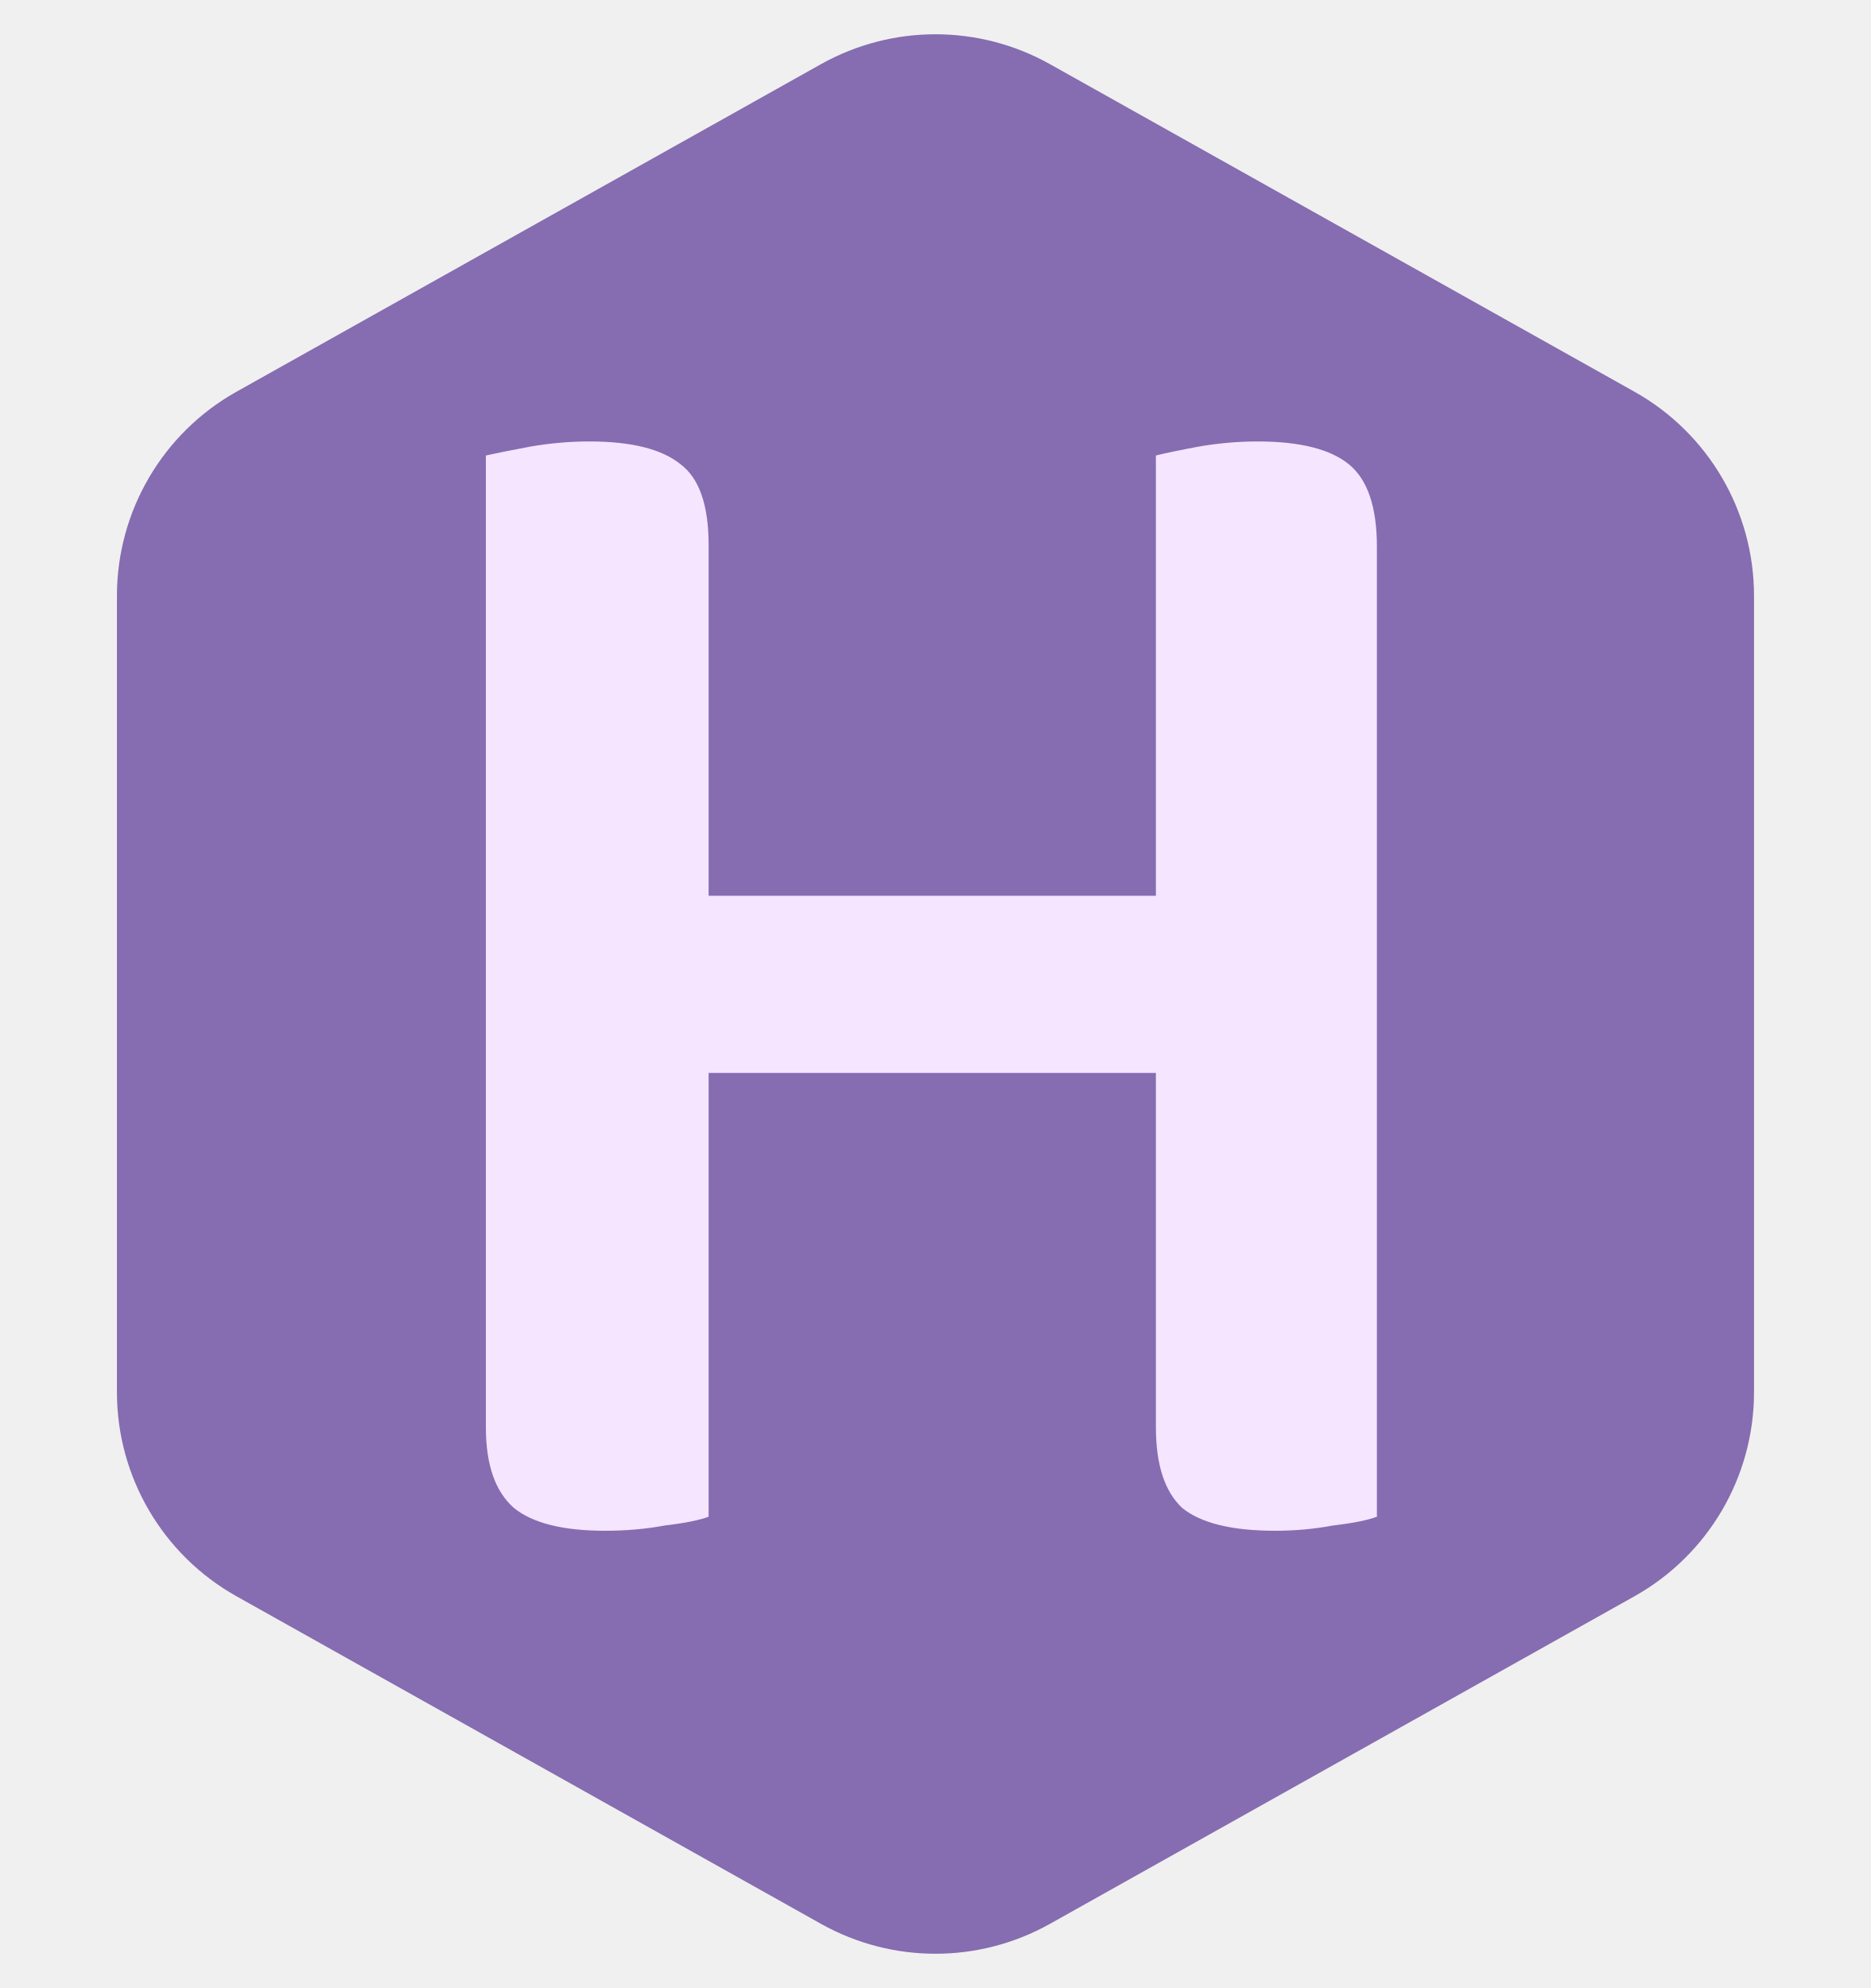
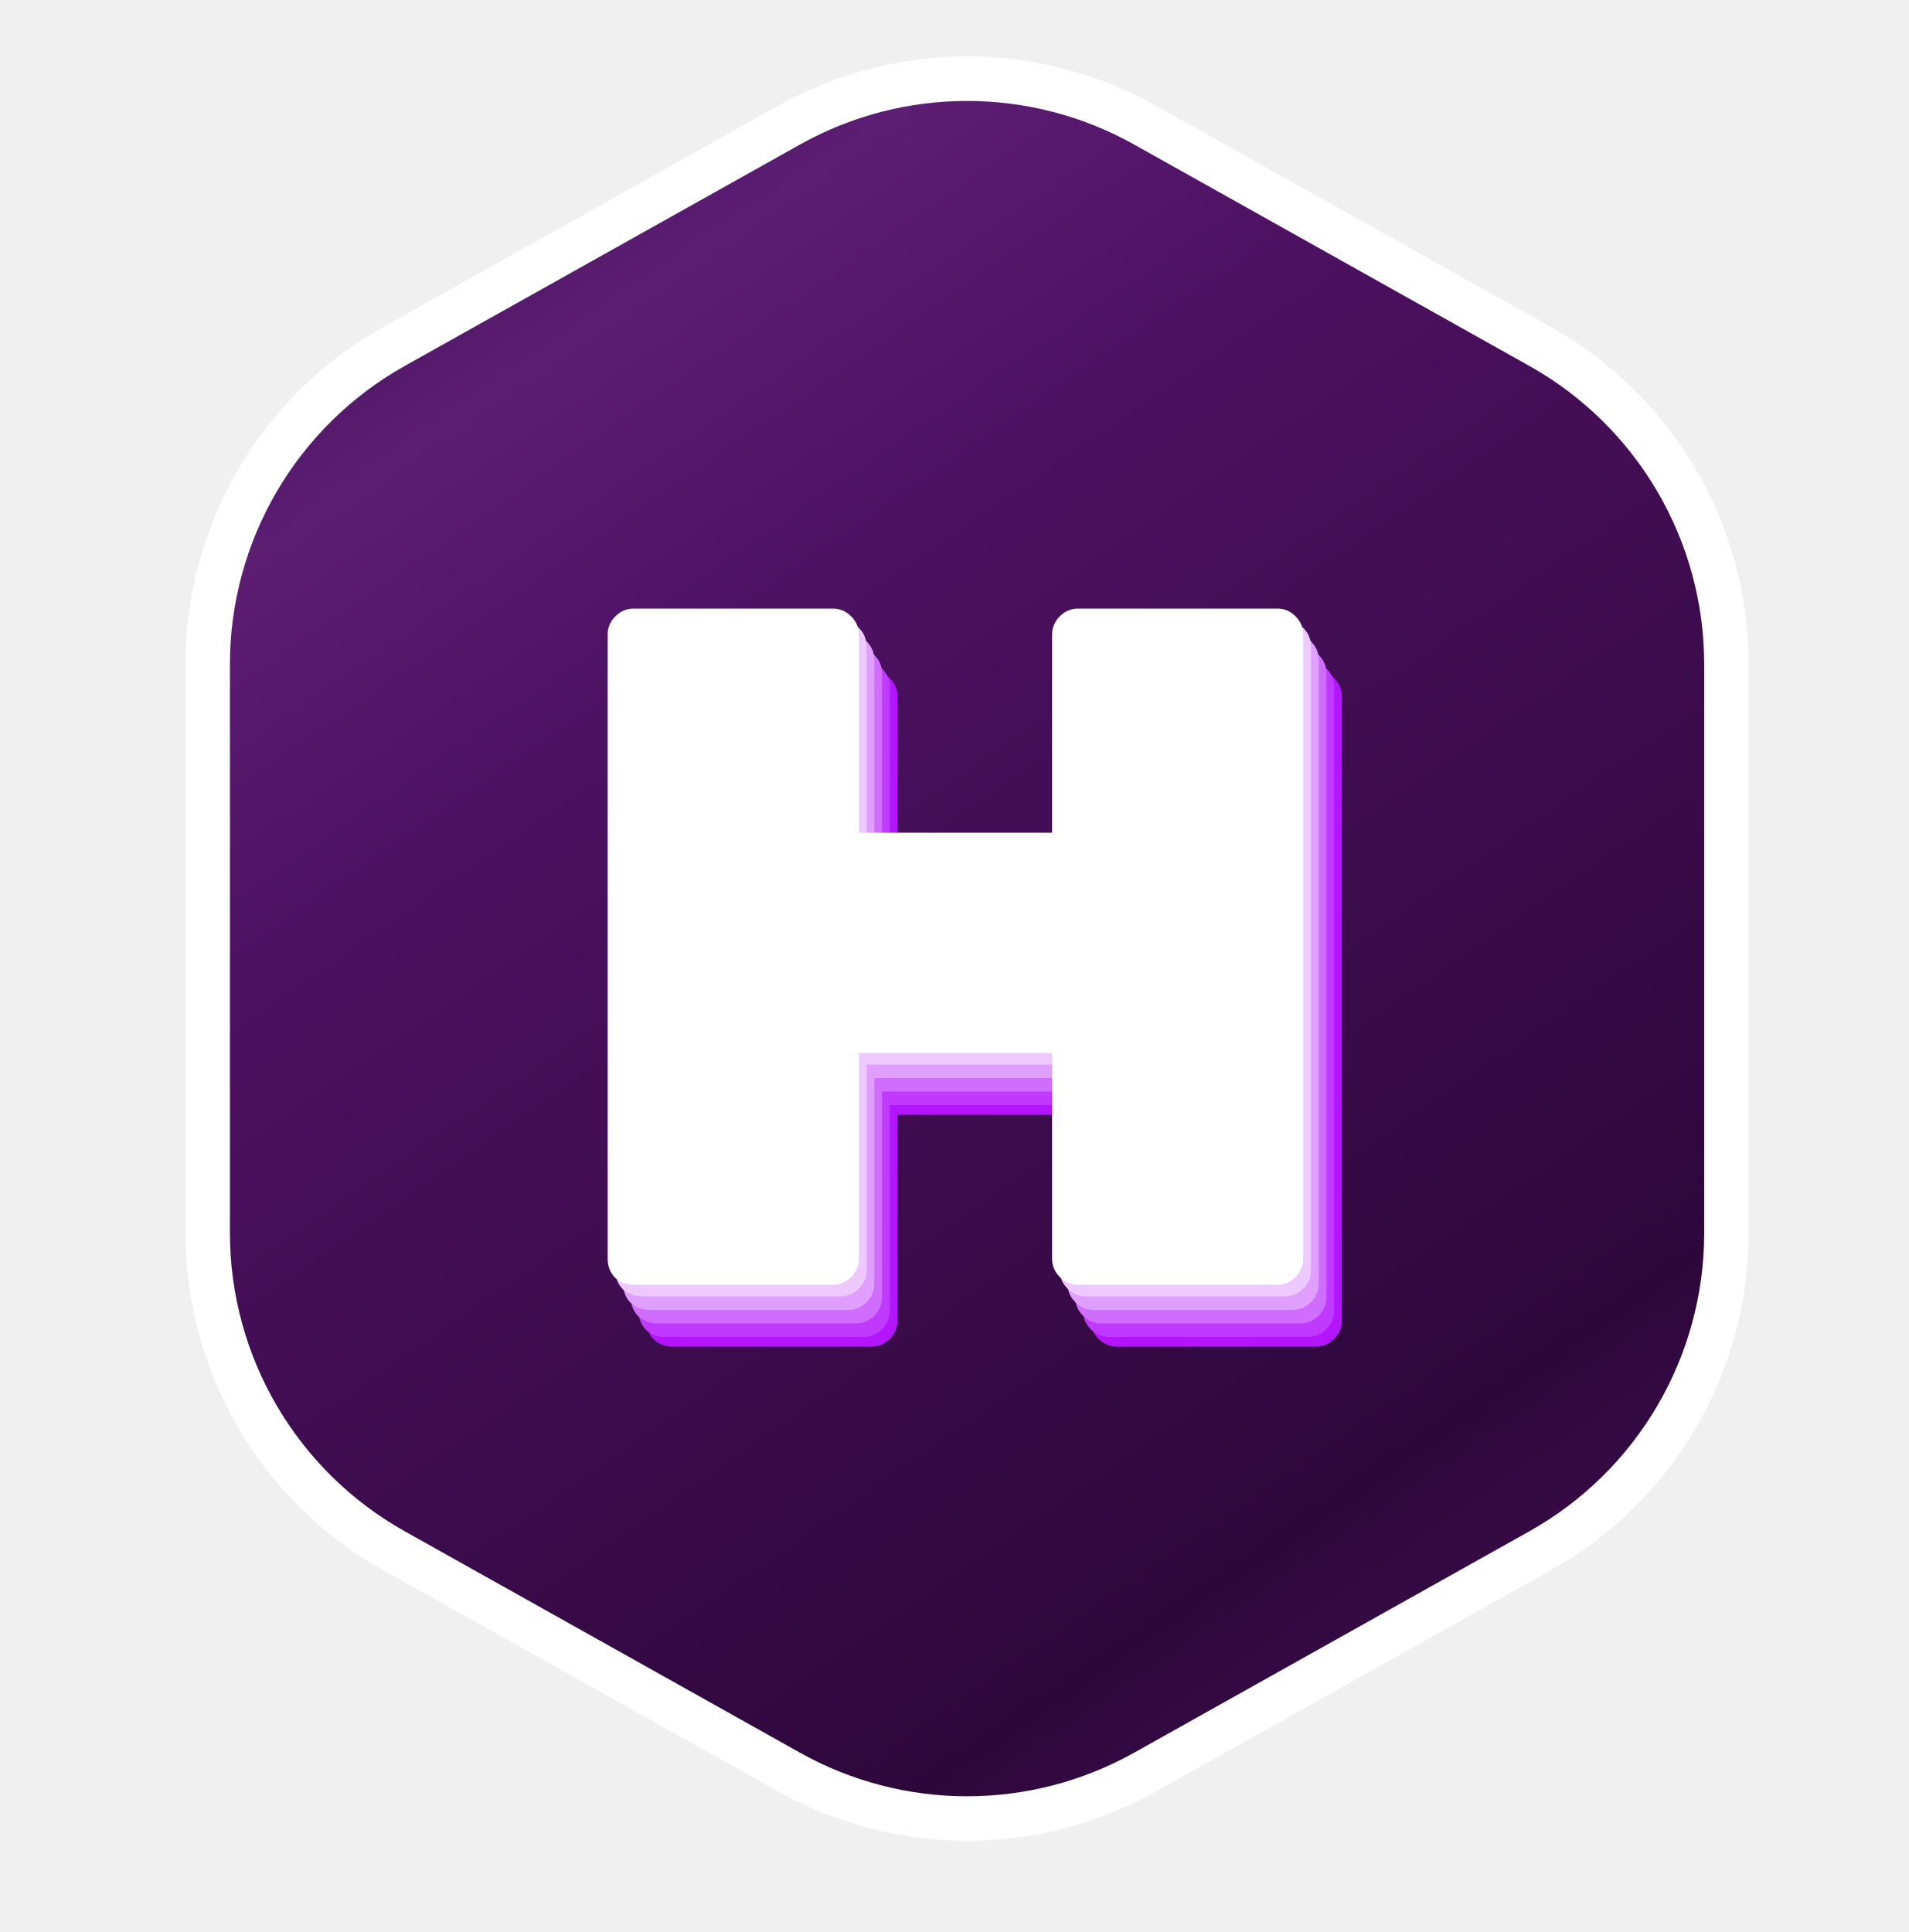
- <svg xmlns="http://www.w3.org/2000/svg" width="16" height="17" viewBox="0 0 16 17" fill="none">
-   <g clip-path="url(#clip0_54_7)">
-     <path d="M1 5.095C1 4.371 1.391 3.704 2.022 3.35L7.022 0.548C7.63 0.208 8.37 0.208 8.978 0.548L13.978 3.35C14.609 3.704 15 4.371 15 5.095V11.905C15 12.629 14.609 13.296 13.978 13.65L8.978 16.452C8.37 16.792 7.63 16.792 7.022 16.452L2.022 13.65C1.391 13.296 1 12.629 1 11.905V5.095Z" fill="#866CB1" />
-     <path d="M4.155 7H6.06V12.97C5.98 13 5.855 13.025 5.685 13.045C5.525 13.075 5.355 13.09 5.175 13.09C4.815 13.09 4.555 13.025 4.395 12.895C4.235 12.755 4.155 12.525 4.155 12.205V7ZM6.06 9.175H4.155V3.895C4.245 3.875 4.37 3.85 4.53 3.82C4.7 3.79 4.87 3.775 5.04 3.775C5.4 3.775 5.66 3.84 5.82 3.97C5.98 4.09 6.06 4.32 6.06 4.66V9.175ZM9.885 7H11.775V12.97C11.695 13 11.57 13.025 11.4 13.045C11.24 13.075 11.075 13.09 10.905 13.09C10.535 13.09 10.27 13.025 10.11 12.895C9.96 12.755 9.885 12.525 9.885 12.205V7ZM11.775 9.175H9.885V3.895C9.965 3.875 10.085 3.85 10.245 3.82C10.415 3.79 10.585 3.775 10.755 3.775C11.115 3.775 11.375 3.84 11.535 3.97C11.695 4.1 11.775 4.335 11.775 4.675V9.175ZM10.935 9.175H5.085V7.66H10.935V9.175Z" fill="#F5E5FF" />
-   </g>
+ <svg xmlns="http://www.w3.org/2000/svg" width="988" height="1000" viewBox="0 0 988 1000" fill="none">
+   <path d="M107.5 343.816C107.5 275.6 144.356 212.706 203.869 179.365L408.369 64.797C465.604 32.731 535.395 32.731 592.631 64.797L797.131 179.365C856.644 212.706 893.5 275.6 893.5 343.816V638.184C893.5 706.4 856.644 769.293 797.131 802.635L592.631 917.203C535.396 949.268 465.605 949.268 408.369 917.203L203.869 802.635C144.356 769.293 107.5 706.4 107.5 638.184V343.816Z" fill="url(#paint0_linear_107_26)" stroke="white" stroke-width="23" />
+   <path d="M681 347C684.667 347 687.833 348.333 690.5 351C693.167 353.667 694.5 356.833 694.5 360.5V683.5C694.5 687.167 693.167 690.333 690.5 693C687.833 695.667 684.667 697 681 697H578C574.333 697 571.167 695.667 568.5 693C565.833 690.333 564.5 687.167 564.5 683.5V577H464.5V683.5C464.5 687.167 463.167 690.333 460.5 693C457.833 695.667 454.667 697 451 697H348C344.333 697 341.167 695.833 338.5 693.5C335.833 690.833 334.5 687.5 334.5 683.5V360.5C334.5 356.833 335.833 353.667 338.5 351C341.167 348.333 344.333 347 348 347H451C454.667 347 457.833 348.333 460.5 351C463.167 353.667 464.5 356.833 464.5 360.5V463H564.5V360.5C564.5 356.833 565.833 353.667 568.5 351C571.167 348.333 574.333 347 578 347H681Z" fill="#B415FF" />
+   <path d="M677 342C680.667 342 683.833 343.333 686.5 346C689.167 348.667 690.5 351.833 690.5 355.5V678.5C690.5 682.167 689.167 685.333 686.5 688C683.833 690.667 680.667 692 677 692H574C570.333 692 567.167 690.667 564.5 688C561.833 685.333 560.5 682.167 560.5 678.5V572H460.5V678.5C460.5 682.167 459.167 685.333 456.5 688C453.833 690.667 450.667 692 447 692H344C340.333 692 337.167 690.833 334.5 688.5C331.833 685.833 330.5 682.5 330.5 678.5V355.5C330.5 351.833 331.833 348.667 334.5 346C337.167 343.333 340.333 342 344 342H447C450.667 342 453.833 343.333 456.5 346C459.167 348.667 460.5 351.833 460.5 355.5V458H560.5V355.5C560.5 351.833 561.833 348.667 564.5 346C567.167 343.333 570.333 342 574 342H677Z" fill="#C039FF" />
+   <path d="M673 335C676.667 335 679.833 336.333 682.5 339C685.167 341.667 686.5 344.833 686.5 348.5V671.5C686.5 675.167 685.167 678.333 682.5 681C679.833 683.667 676.667 685 673 685H570C566.333 685 563.167 683.667 560.5 681C557.833 678.333 556.5 675.167 556.5 671.5V565H456.5V671.5C456.5 675.167 455.167 678.333 452.5 681C449.833 683.667 446.667 685 443 685H340C336.333 685 333.167 683.833 330.5 681.5C327.833 678.833 326.5 675.5 326.5 671.5V348.5C326.5 344.833 327.833 341.667 330.5 339C333.167 336.333 336.333 335 340 335H443C446.667 335 449.833 336.333 452.5 339C455.167 341.667 456.5 344.833 456.5 348.5V451H556.5V348.5C556.5 344.833 557.833 341.667 560.5 339C563.167 336.333 566.333 335 570 335H673Z" fill="#D06DFF" />
+   <path d="M669 328C672.667 328 675.833 329.333 678.5 332C681.167 334.667 682.5 337.833 682.5 341.5V664.5C682.5 668.167 681.167 671.333 678.5 674C675.833 676.667 672.667 678 669 678H566C562.333 678 559.167 676.667 556.5 674C553.833 671.333 552.5 668.167 552.5 664.5V558H452.5V664.5C452.5 668.167 451.167 671.333 448.5 674C445.833 676.667 442.667 678 439 678H336C332.333 678 329.167 676.833 326.5 674.5C323.833 671.833 322.5 668.5 322.5 664.5V341.5C322.5 337.833 323.833 334.667 326.5 332C329.167 329.333 332.333 328 336 328H439C442.667 328 445.833 329.333 448.5 332C451.167 334.667 452.5 337.833 452.5 341.5V444H552.5V341.5C552.5 337.833 553.833 334.667 556.5 332C559.167 329.333 562.333 328 566 328H669Z" fill="#E09FFF" />
+   <path d="M665 321C668.667 321 671.833 322.333 674.5 325C677.167 327.667 678.5 330.833 678.5 334.5V657.5C678.5 661.167 677.167 664.333 674.5 667C671.833 669.667 668.667 671 665 671H562C558.333 671 555.167 669.667 552.5 667C549.833 664.333 548.5 661.167 548.5 657.5V551H448.5V657.5C448.5 661.167 447.167 664.333 444.5 667C441.833 669.667 438.667 671 435 671H332C328.333 671 325.167 669.833 322.5 667.5C319.833 664.833 318.5 661.5 318.5 657.5V334.5C318.5 330.833 319.833 327.667 322.5 325C325.167 322.333 328.333 321 332 321H435C438.667 321 441.833 322.333 444.5 325C447.167 327.667 448.5 330.833 448.5 334.5V437H548.5V334.5C548.5 330.833 549.833 327.667 552.5 325C555.167 322.333 558.333 321 562 321H665Z" fill="#EEC9FF" />
+   <path d="M661 315C664.667 315 667.833 316.333 670.5 319C673.167 321.667 674.5 324.833 674.5 328.5V651.5C674.5 655.167 673.167 658.333 670.5 661C667.833 663.667 664.667 665 661 665H558C554.333 665 551.167 663.667 548.5 661C545.833 658.333 544.5 655.167 544.5 651.5V545H444.5V651.5C444.5 655.167 443.167 658.333 440.5 661C437.833 663.667 434.667 665 431 665H328C324.333 665 321.167 663.833 318.5 661.5C315.833 658.833 314.5 655.5 314.5 651.5V328.5C314.5 324.833 315.833 321.667 318.5 319C321.167 316.333 324.333 315 328 315H431C434.667 315 437.833 316.333 440.5 319C443.167 321.667 444.5 324.833 444.5 328.5V431H544.5V328.5C544.5 324.833 545.833 321.667 548.5 319C551.167 316.333 554.333 315 558 315H661Z" fill="white" />
  <defs>
-     <clipPath id="clip0_54_7">
-       <rect width="16" height="17" fill="white" />
-     </clipPath>
+     <linearGradient id="paint0_linear_107_26" x1="247" y1="52.5" x2="851" y2="928.5" gradientUnits="userSpaceOnUse">
+       <stop stop-color="#451157" />
+       <stop offset="0.12" stop-color="#5C1D73" />
+       <stop offset="0.28" stop-color="#4D1162" />
+       <stop offset="0.8" stop-color="#2D073A" />
+       <stop offset="1" stop-color="#47115A" />
+     </linearGradient>
  </defs>
</svg>
